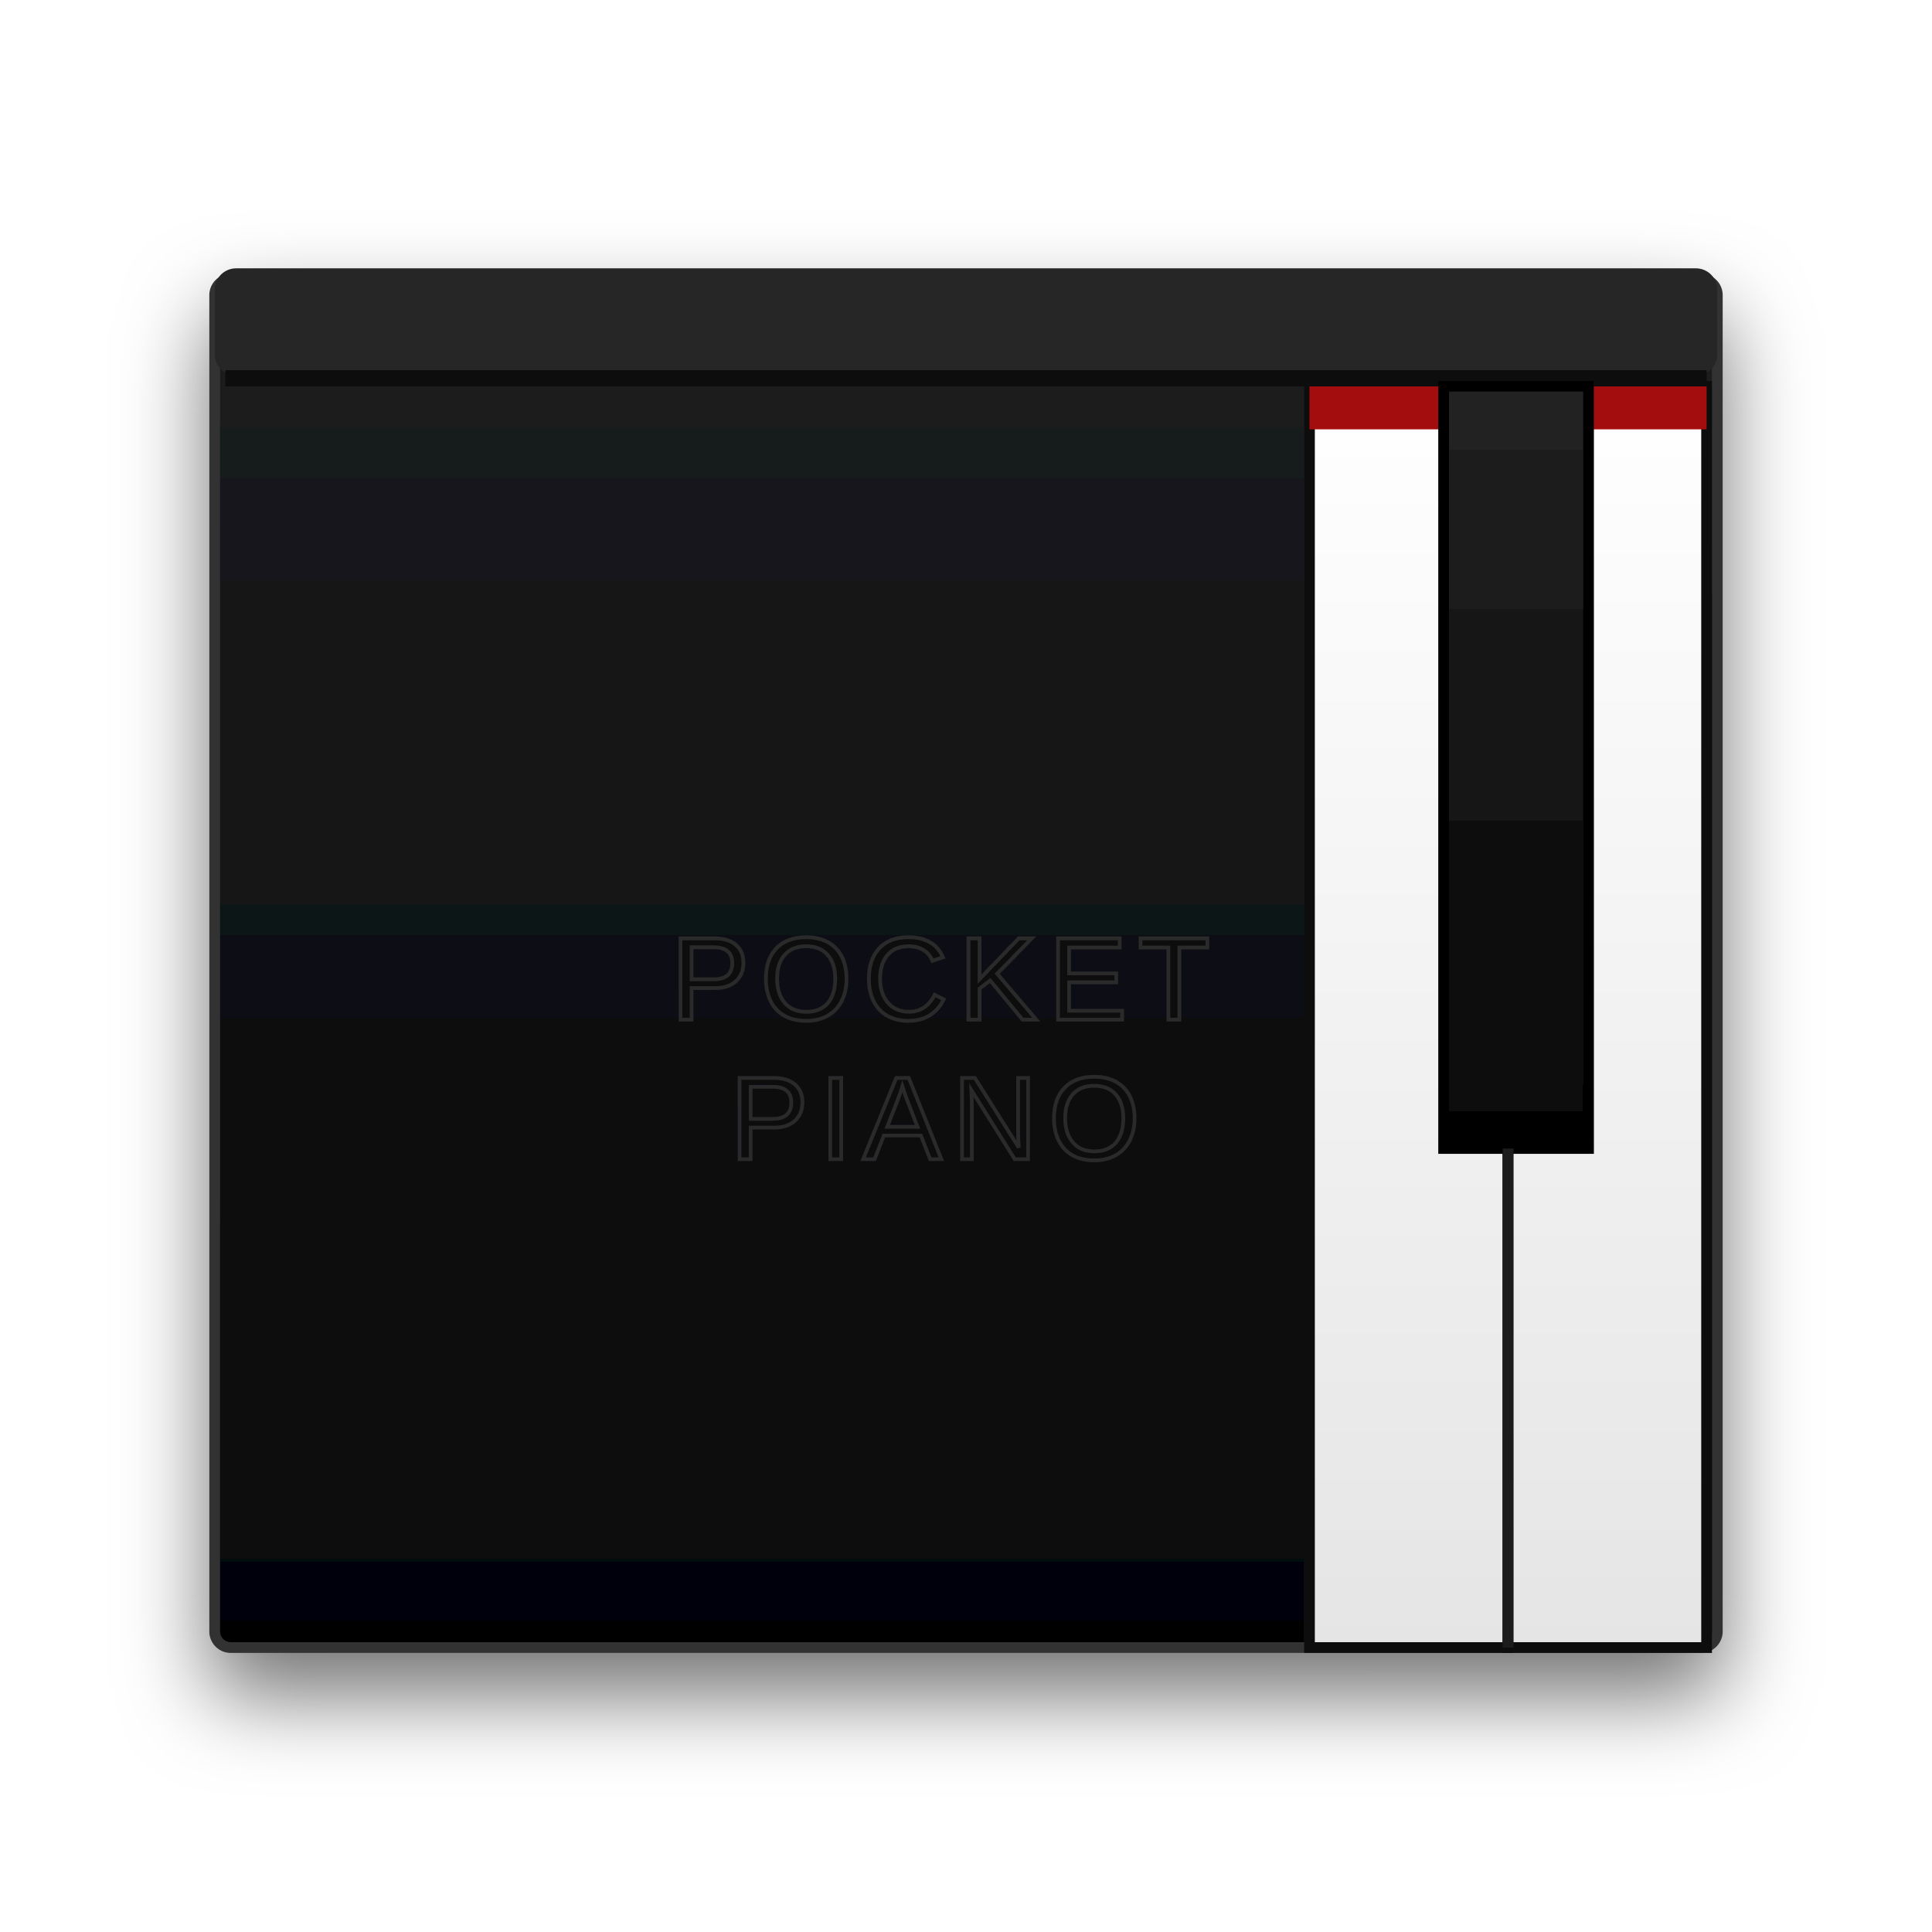
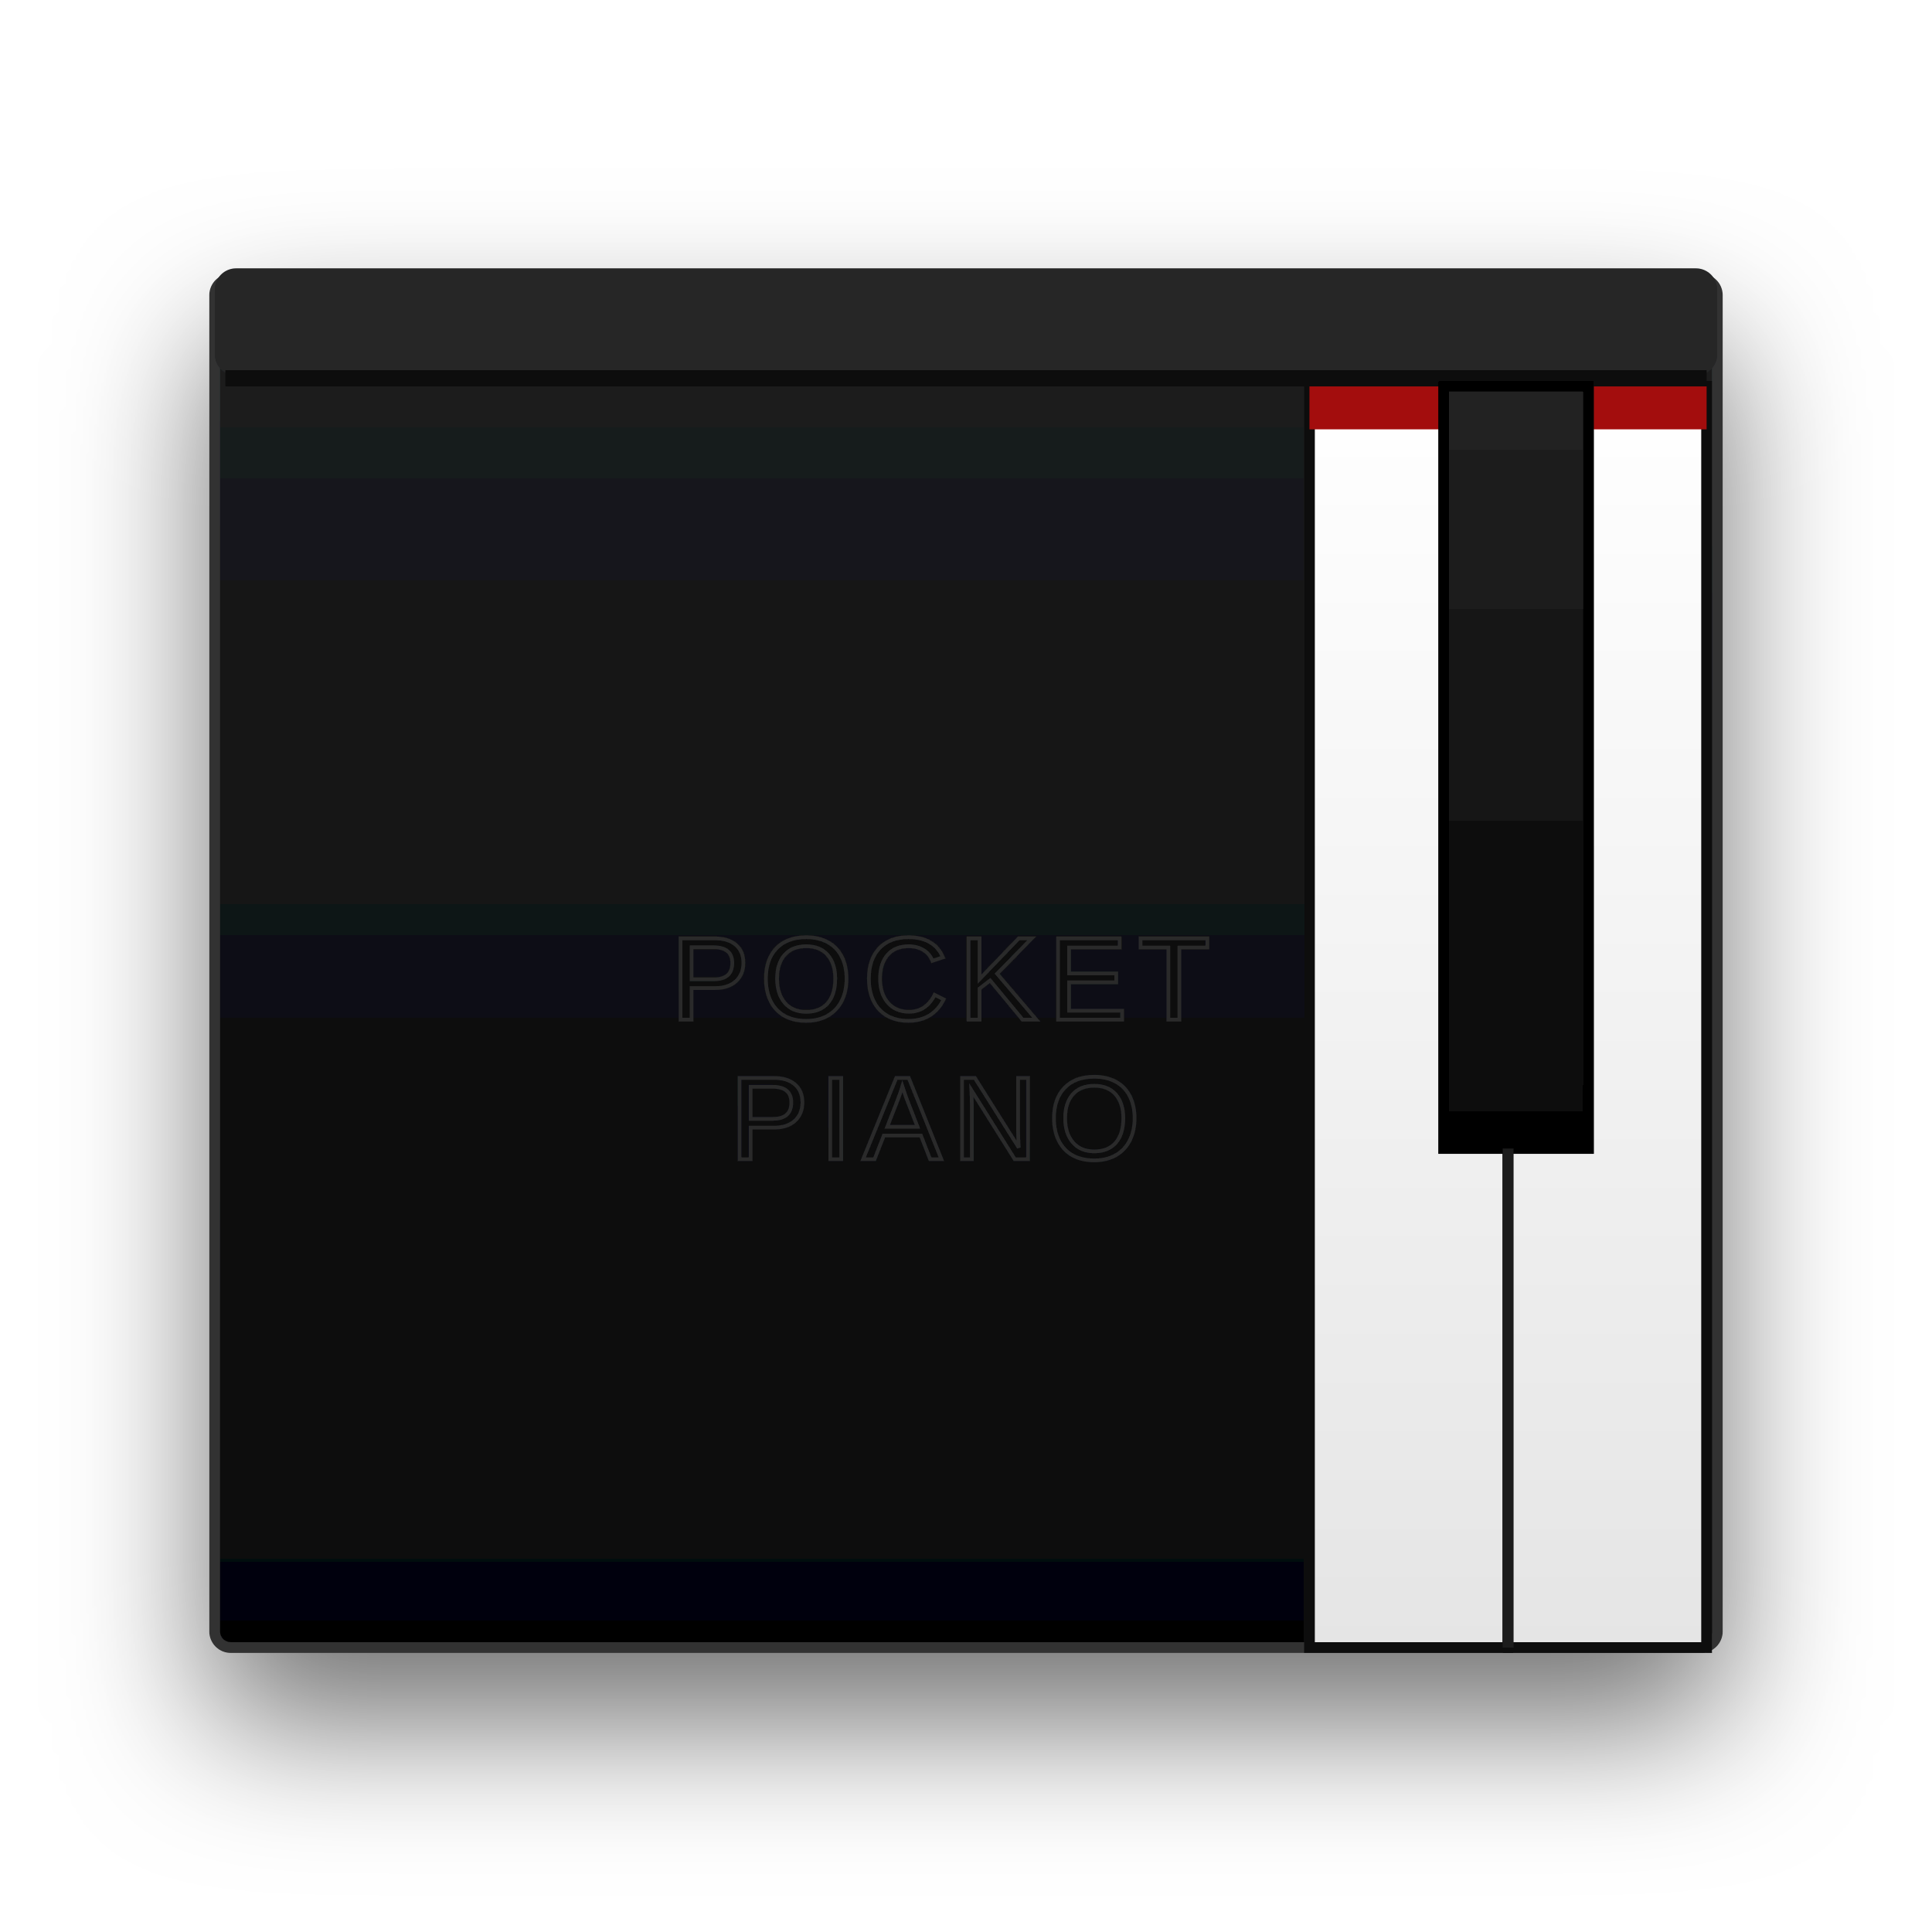
- <svg xmlns="http://www.w3.org/2000/svg" width="360" height="360" viewBox="0 0 360 360" role="img" aria-label="Módulo 0 PocketPiano">
+ <svg xmlns="http://www.w3.org/2000/svg" width="600" height="600" viewBox="0 0 600 600" preserveAspectRatio="xMidYMid meet" role="img" aria-label="Módulo 0 PocketPiano">
  <defs>
    <linearGradient id="body" x1="0" y1="0" x2="0" y2="1">
      <stop offset="0" stop-color="#1c1d1f" />
      <stop offset="1" stop-color="#050506" />
    </linearGradient>
    <linearGradient id="white" x1="0" y1="0" x2="0" y2="1">
      <stop offset="0" stop-color="#ffffff" />
      <stop offset="1" stop-color="#e5e5e5" />
    </linearGradient>
    <linearGradient id="black" x1="0" y1="0" x2="0" y2="1">
      <stop offset="0" stop-color="#222" />
      <stop offset="1" stop-color="#050505" />
    </linearGradient>
    <filter id="shadow" x="-20%" y="-20%" width="140%" height="150%">
-       <feDropShadow dx="0" dy="8" stdDeviation="8" flood-color="#000" flood-opacity=".55" />
+       <feDropShadow dx="0" dy="13.333" stdDeviation="13.333" flood-color="#000" flood-opacity=".55" />
    </filter>
  </defs>
-   <g filter="url(#shadow)">
+   <g transform="scale(1.666667)" filter="url(#shadow)">
    <rect x="40" y="52" width="280" height="255" rx="3" fill="url(#body)" stroke="#333" stroke-width="2" />
    <rect x="40" y="50" width="280" height="20" rx="4" fill="#252628" />
    <rect x="42" y="69" width="276" height="3" fill="#080808" />
    <text x="125" y="190" fill="#0b0b0c" stroke="#292a2c" stroke-width=".7" font-family="Arial,Helvetica,sans-serif" font-size="22" letter-spacing="2">POCKET</text>
    <text x="136" y="216" fill="#0b0b0c" stroke="#292a2c" stroke-width=".7" font-family="Arial,Helvetica,sans-serif" font-size="22" letter-spacing="2">PIANO</text>
    <rect x="244" y="72" width="37" height="235" fill="url(#white)" stroke="#111" stroke-width="2" />
    <rect x="281" y="72" width="37" height="235" fill="url(#white)" stroke="#111" stroke-width="2" />
    <rect x="244" y="72" width="74" height="8" fill="#a30a0a" />
    <rect x="269" y="72" width="27" height="142" rx="0 0 3 3" fill="url(#black)" stroke="#050505" stroke-width="2" />
    <line x1="281" y1="214" x2="281" y2="307" stroke="#1b1b1b" stroke-width="2" />
  </g>
</svg>
